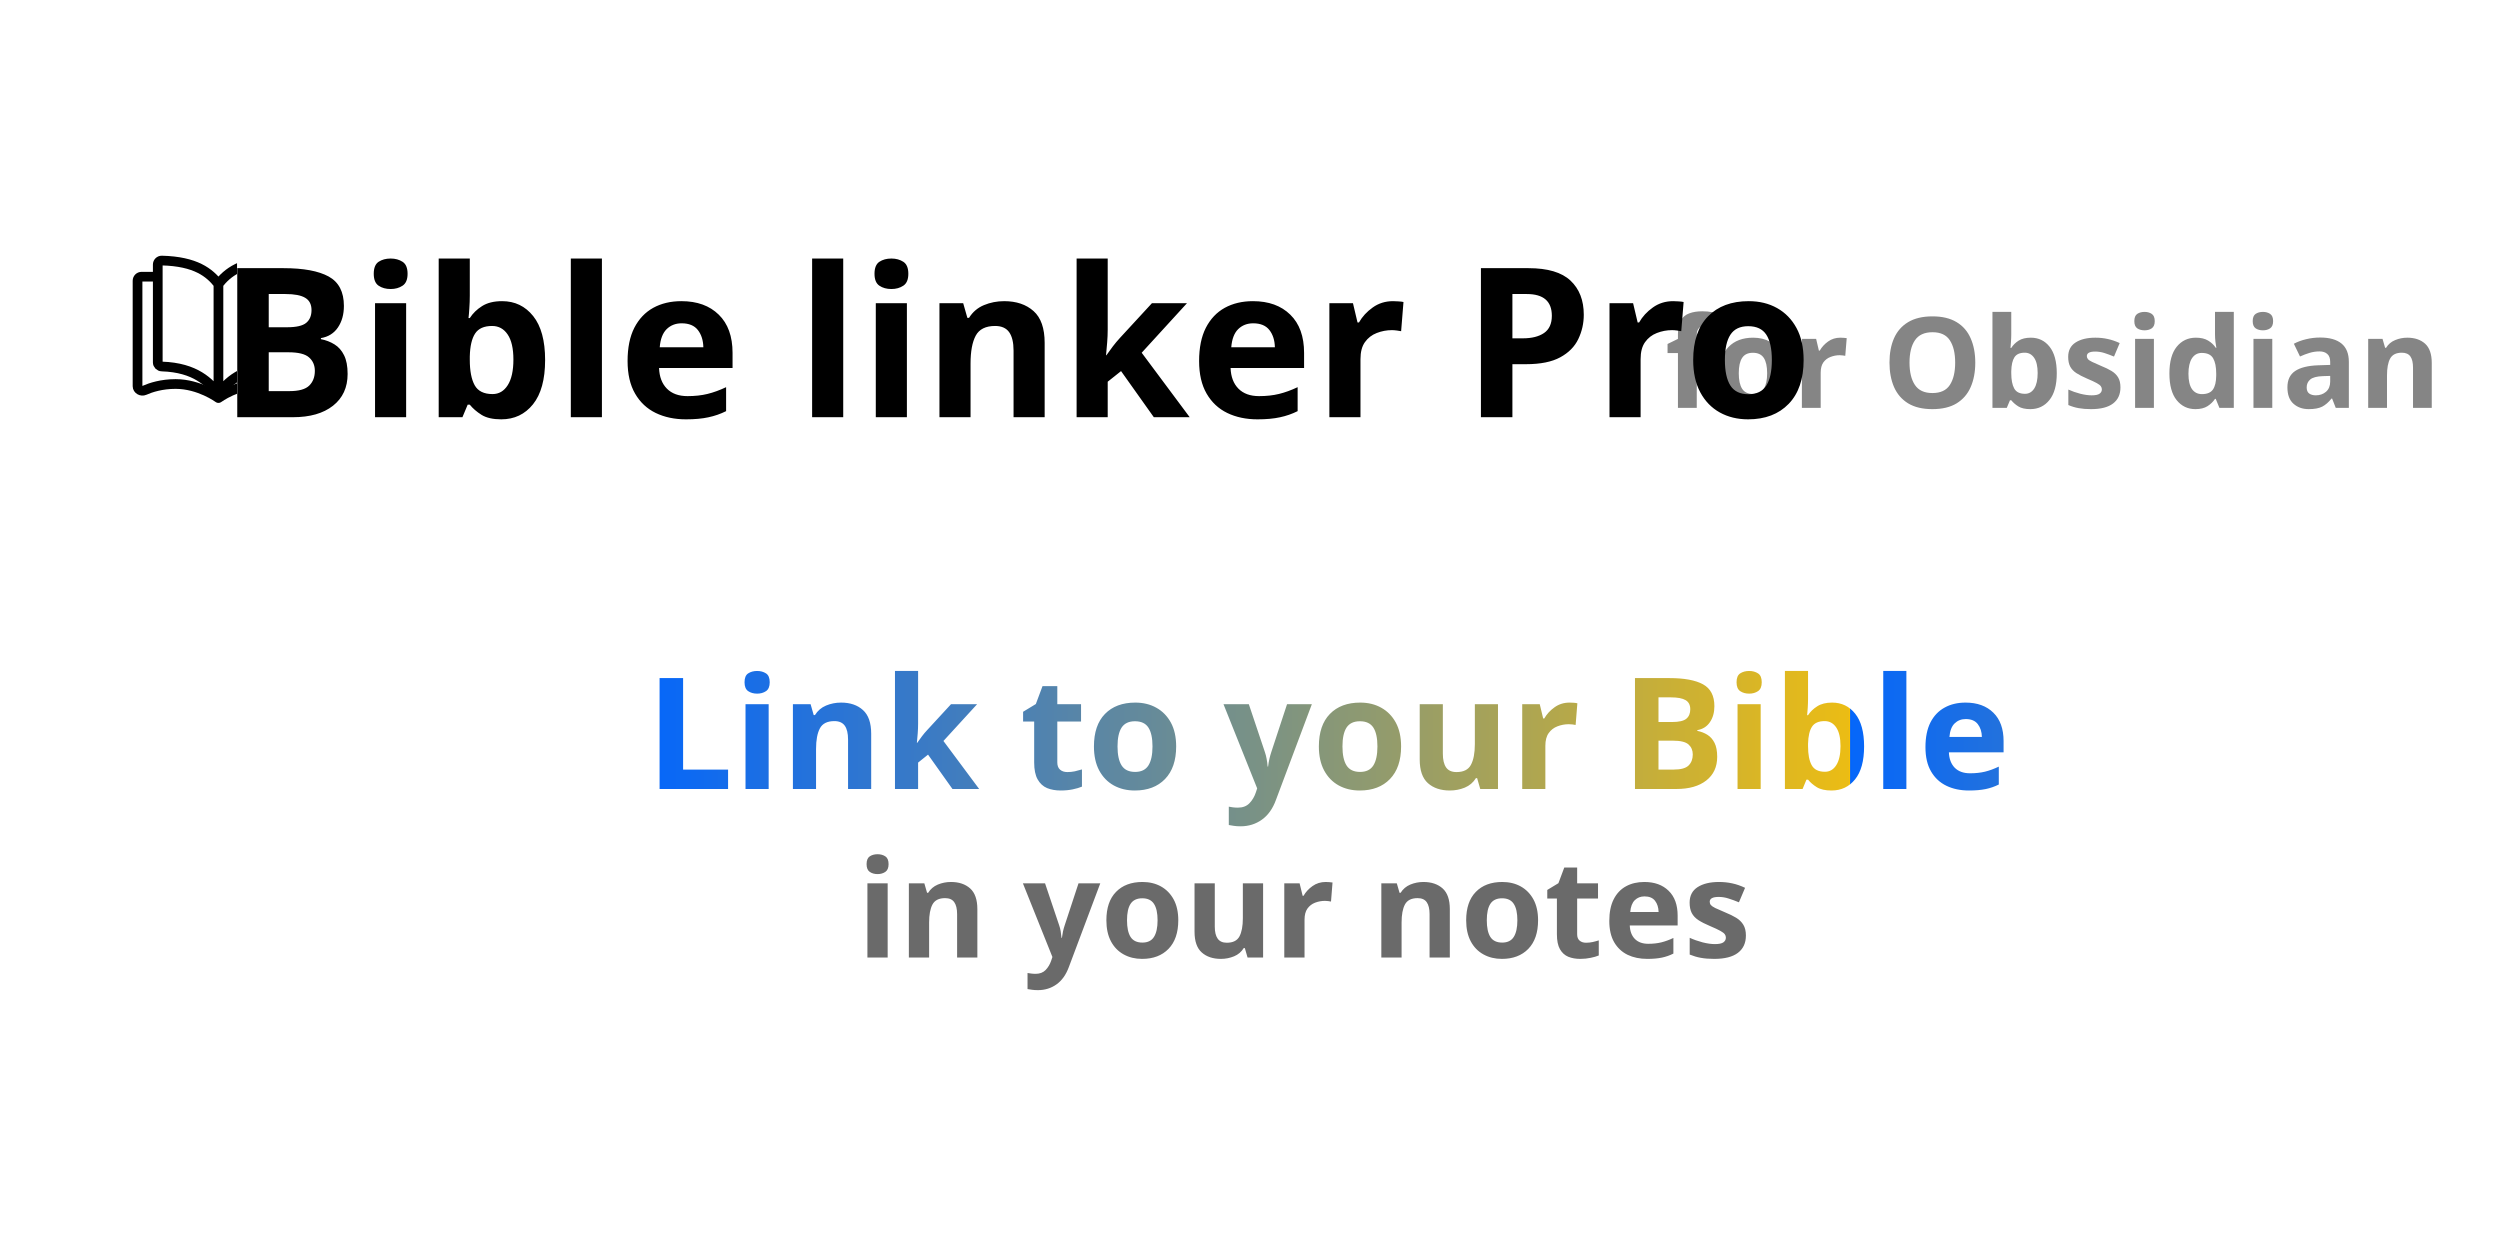
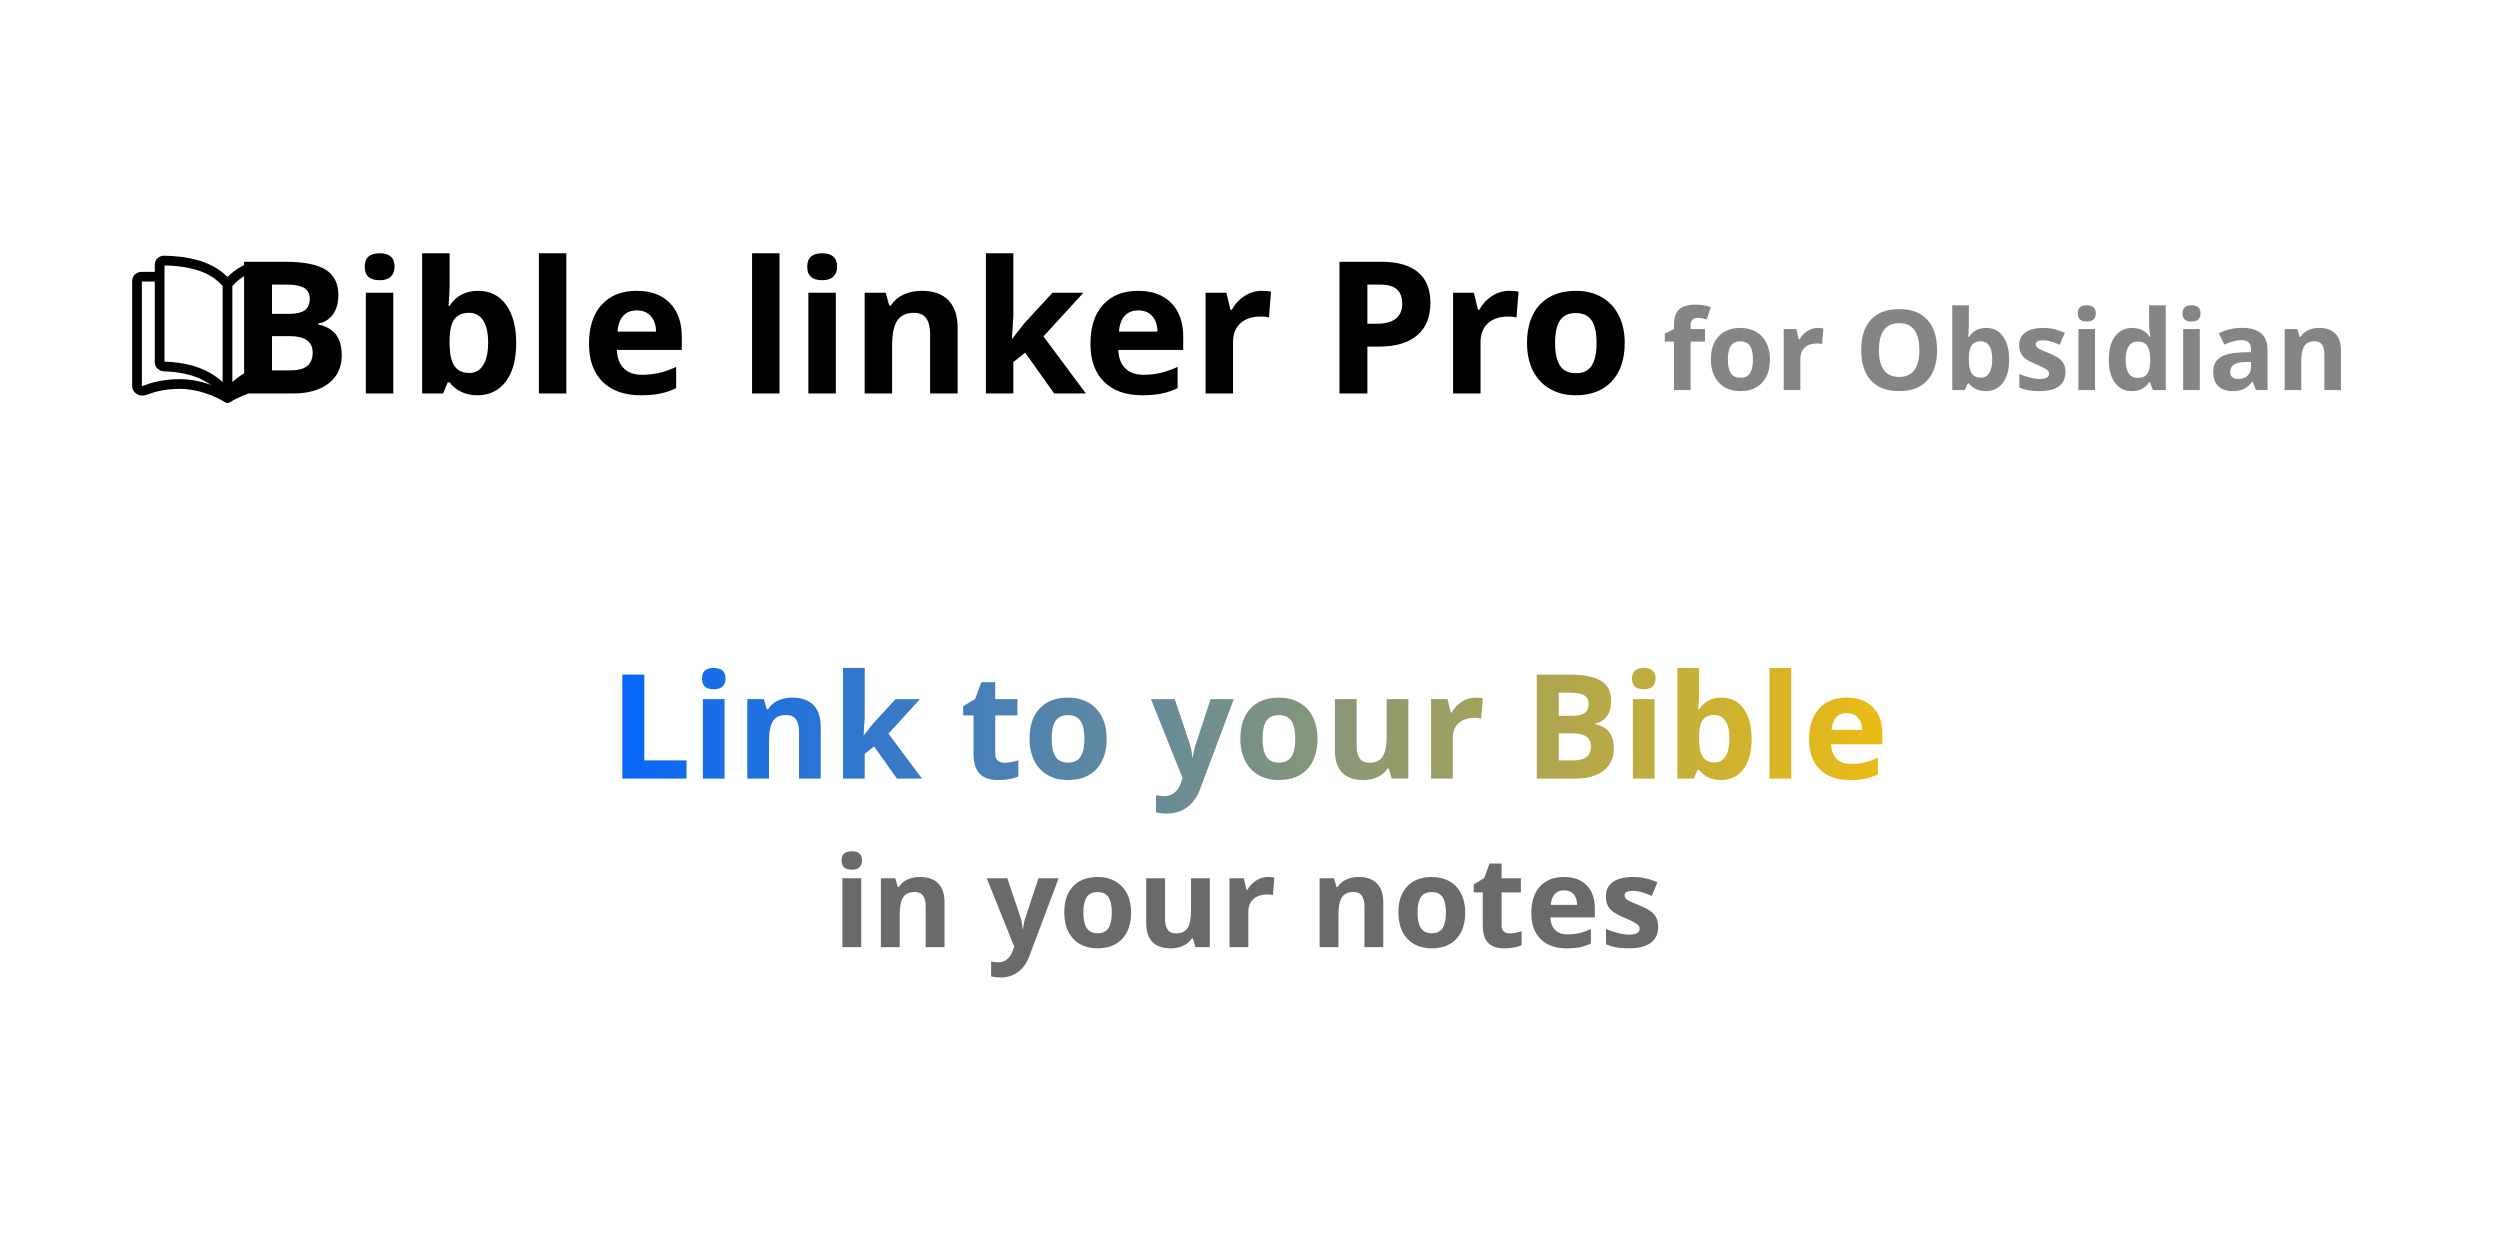
<svg xmlns="http://www.w3.org/2000/svg" width="515" height="255" id="screenshot-a348dfa7-072b-8015-8005-fb73d1446b6c" fill="none" version="1.1">
-   <style>@font-face {
-     font-family: 'sourcesanspro';
-     font-style: normal;
-     font-weight: bold;
-     font-display: block;
-     src: url(https://design.penpot.app/fonts/sourcesanspro-bold.woff) format('woff');
-   }</style>
+   <style>/* cyrillic-ext */
+ @font-face {
+   font-family: 'Open Sans';
+   font-style: normal;
+   font-weight: 700;
+   font-stretch: 100%;
+   font-display: block;
+   src: url(https://design.penpot.app/internal/gfonts/font/opensans/v40/memSYaGs126MiZpBA-UvWbX2vVnXBbObj2OVZyOOSr4dVJWUgsg-1x4taVIGxA.woff2) format('woff2');
+   unicode-range: U+0460-052F, U+1C80-1C8A, U+20B4, U+2DE0-2DFF, U+A640-A69F, U+FE2E-FE2F;
+ }
+ /* cyrillic */
+ @font-face {
+   font-family: 'Open Sans';
+   font-style: normal;
+   font-weight: 700;
+   font-stretch: 100%;
+   font-display: block;
+   src: url(https://design.penpot.app/internal/gfonts/font/opensans/v40/memSYaGs126MiZpBA-UvWbX2vVnXBbObj2OVZyOOSr4dVJWUgsg-1x4kaVIGxA.woff2) format('woff2');
+   unicode-range: U+0301, U+0400-045F, U+0490-0491, U+04B0-04B1, U+2116;
+ }
+ /* greek-ext */
+ @font-face {
+   font-family: 'Open Sans';
+   font-style: normal;
+   font-weight: 700;
+   font-stretch: 100%;
+   font-display: block;
+   src: url(https://design.penpot.app/internal/gfonts/font/opensans/v40/memSYaGs126MiZpBA-UvWbX2vVnXBbObj2OVZyOOSr4dVJWUgsg-1x4saVIGxA.woff2) format('woff2');
+   unicode-range: U+1F00-1FFF;
+ }
+ /* greek */
+ @font-face {
+   font-family: 'Open Sans';
+   font-style: normal;
+   font-weight: 700;
+   font-stretch: 100%;
+   font-display: block;
+   src: url(https://design.penpot.app/internal/gfonts/font/opensans/v40/memSYaGs126MiZpBA-UvWbX2vVnXBbObj2OVZyOOSr4dVJWUgsg-1x4jaVIGxA.woff2) format('woff2');
+   unicode-range: U+0370-0377, U+037A-037F, U+0384-038A, U+038C, U+038E-03A1, U+03A3-03FF;
+ }
+ /* hebrew */
+ @font-face {
+   font-family: 'Open Sans';
+   font-style: normal;
+   font-weight: 700;
+   font-stretch: 100%;
+   font-display: block;
+   src: url(https://design.penpot.app/internal/gfonts/font/opensans/v40/memSYaGs126MiZpBA-UvWbX2vVnXBbObj2OVZyOOSr4dVJWUgsg-1x4iaVIGxA.woff2) format('woff2');
+   unicode-range: U+0307-0308, U+0590-05FF, U+200C-2010, U+20AA, U+25CC, U+FB1D-FB4F;
+ }
+ /* math */
+ @font-face {
+   font-family: 'Open Sans';
+   font-style: normal;
+   font-weight: 700;
+   font-stretch: 100%;
+   font-display: block;
+   src: url(https://design.penpot.app/internal/gfonts/font/opensans/v40/memSYaGs126MiZpBA-UvWbX2vVnXBbObj2OVZyOOSr4dVJWUgsg-1x5caVIGxA.woff2) format('woff2');
+   unicode-range: U+0302-0303, U+0305, U+0307-0308, U+0310, U+0312, U+0315, U+031A, U+0326-0327, U+032C, U+032F-0330, U+0332-0333, U+0338, U+033A, U+0346, U+034D, U+0391-03A1, U+03A3-03A9, U+03B1-03C9, U+03D1, U+03D5-03D6, U+03F0-03F1, U+03F4-03F5, U+2016-2017, U+2034-2038, U+203C, U+2040, U+2043, U+2047, U+2050, U+2057, U+205F, U+2070-2071, U+2074-208E, U+2090-209C, U+20D0-20DC, U+20E1, U+20E5-20EF, U+2100-2112, U+2114-2115, U+2117-2121, U+2123-214F, U+2190, U+2192, U+2194-21AE, U+21B0-21E5, U+21F1-21F2, U+21F4-2211, U+2213-2214, U+2216-22FF, U+2308-230B, U+2310, U+2319, U+231C-2321, U+2336-237A, U+237C, U+2395, U+239B-23B7, U+23D0, U+23DC-23E1, U+2474-2475, U+25AF, U+25B3, U+25B7, U+25BD, U+25C1, U+25CA, U+25CC, U+25FB, U+266D-266F, U+27C0-27FF, U+2900-2AFF, U+2B0E-2B11, U+2B30-2B4C, U+2BFE, U+3030, U+FF5B, U+FF5D, U+1D400-1D7FF, U+1EE00-1EEFF;
+ }
+ /* symbols */
+ @font-face {
+   font-family: 'Open Sans';
+   font-style: normal;
+   font-weight: 700;
+   font-stretch: 100%;
+   font-display: block;
+   src: url(https://design.penpot.app/internal/gfonts/font/opensans/v40/memSYaGs126MiZpBA-UvWbX2vVnXBbObj2OVZyOOSr4dVJWUgsg-1x5OaVIGxA.woff2) format('woff2');
+   unicode-range: U+0001-000C, U+000E-001F, U+007F-009F, U+20DD-20E0, U+20E2-20E4, U+2150-218F, U+2190, U+2192, U+2194-2199, U+21AF, U+21E6-21F0, U+21F3, U+2218-2219, U+2299, U+22C4-22C6, U+2300-243F, U+2440-244A, U+2460-24FF, U+25A0-27BF, U+2800-28FF, U+2921-2922, U+2981, U+29BF, U+29EB, U+2B00-2BFF, U+4DC0-4DFF, U+FFF9-FFFB, U+10140-1018E, U+10190-1019C, U+101A0, U+101D0-101FD, U+102E0-102FB, U+10E60-10E7E, U+1D2C0-1D2D3, U+1D2E0-1D37F, U+1F000-1F0FF, U+1F100-1F1AD, U+1F1E6-1F1FF, U+1F30D-1F30F, U+1F315, U+1F31C, U+1F31E, U+1F320-1F32C, U+1F336, U+1F378, U+1F37D, U+1F382, U+1F393-1F39F, U+1F3A7-1F3A8, U+1F3AC-1F3AF, U+1F3C2, U+1F3C4-1F3C6, U+1F3CA-1F3CE, U+1F3D4-1F3E0, U+1F3ED, U+1F3F1-1F3F3, U+1F3F5-1F3F7, U+1F408, U+1F415, U+1F41F, U+1F426, U+1F43F, U+1F441-1F442, U+1F444, U+1F446-1F449, U+1F44C-1F44E, U+1F453, U+1F46A, U+1F47D, U+1F4A3, U+1F4B0, U+1F4B3, U+1F4B9, U+1F4BB, U+1F4BF, U+1F4C8-1F4CB, U+1F4D6, U+1F4DA, U+1F4DF, U+1F4E3-1F4E6, U+1F4EA-1F4ED, U+1F4F7, U+1F4F9-1F4FB, U+1F4FD-1F4FE, U+1F503, U+1F507-1F50B, U+1F50D, U+1F512-1F513, U+1F53E-1F54A, U+1F54F-1F5FA, U+1F610, U+1F650-1F67F, U+1F687, U+1F68D, U+1F691, U+1F694, U+1F698, U+1F6AD, U+1F6B2, U+1F6B9-1F6BA, U+1F6BC, U+1F6C6-1F6CF, U+1F6D3-1F6D7, U+1F6E0-1F6EA, U+1F6F0-1F6F3, U+1F6F7-1F6FC, U+1F700-1F7FF, U+1F800-1F80B, U+1F810-1F847, U+1F850-1F859, U+1F860-1F887, U+1F890-1F8AD, U+1F8B0-1F8BB, U+1F8C0-1F8C1, U+1F900-1F90B, U+1F93B, U+1F946, U+1F984, U+1F996, U+1F9E9, U+1FA00-1FA6F, U+1FA70-1FA7C, U+1FA80-1FA89, U+1FA8F-1FAC6, U+1FACE-1FADC, U+1FADF-1FAE9, U+1FAF0-1FAF8, U+1FB00-1FBFF;
+ }
+ /* vietnamese */
+ @font-face {
+   font-family: 'Open Sans';
+   font-style: normal;
+   font-weight: 700;
+   font-stretch: 100%;
+   font-display: block;
+   src: url(https://design.penpot.app/internal/gfonts/font/opensans/v40/memSYaGs126MiZpBA-UvWbX2vVnXBbObj2OVZyOOSr4dVJWUgsg-1x4vaVIGxA.woff2) format('woff2');
+   unicode-range: U+0102-0103, U+0110-0111, U+0128-0129, U+0168-0169, U+01A0-01A1, U+01AF-01B0, U+0300-0301, U+0303-0304, U+0308-0309, U+0323, U+0329, U+1EA0-1EF9, U+20AB;
+ }
+ /* latin-ext */
+ @font-face {
+   font-family: 'Open Sans';
+   font-style: normal;
+   font-weight: 700;
+   font-stretch: 100%;
+   font-display: block;
+   src: url(https://design.penpot.app/internal/gfonts/font/opensans/v40/memSYaGs126MiZpBA-UvWbX2vVnXBbObj2OVZyOOSr4dVJWUgsg-1x4uaVIGxA.woff2) format('woff2');
+   unicode-range: U+0100-02BA, U+02BD-02C5, U+02C7-02CC, U+02CE-02D7, U+02DD-02FF, U+0304, U+0308, U+0329, U+1D00-1DBF, U+1E00-1E9F, U+1EF2-1EFF, U+2020, U+20A0-20AB, U+20AD-20C0, U+2113, U+2C60-2C7F, U+A720-A7FF;
+ }
+ /* latin */
+ @font-face {
+   font-family: 'Open Sans';
+   font-style: normal;
+   font-weight: 700;
+   font-stretch: 100%;
+   font-display: block;
+   src: url(https://design.penpot.app/internal/gfonts/font/opensans/v40/memSYaGs126MiZpBA-UvWbX2vVnXBbObj2OVZyOOSr4dVJWUgsg-1x4gaVI.woff2) format('woff2');
+   unicode-range: U+0000-00FF, U+0131, U+0152-0153, U+02BB-02BC, U+02C6, U+02DA, U+02DC, U+0304, U+0308, U+0329, U+2000-206F, U+20AC, U+2122, U+2191, U+2193, U+2212, U+2215, U+FEFF, U+FFFD;
+ }</style>
  <g id="shape-a348dfa7-072b-8015-8005-fb73d1446b6c">
    <defs>
      <clipPath id="frame-clip-a348dfa7-072b-8015-8005-fb73d1446b6c-render-1" class="frame-clip frame-clip-def">
        <rect rx="0" ry="0" width="515" height="255" transform="matrix(1, 0, 0, 1, 0, 0)" />
      </clipPath>
    </defs>
    <g class="frame-container-wrapper">
      <g class="frame-container-blur">
        <g clip-path="url(#frame-clip-a348dfa7-072b-8015-8005-fb73d1446b6c-render-1)" class="frame-container-shadows">
          <g class="fills" id="fills-a348dfa7-072b-8015-8005-fb73d1446b6c">
            <rect rx="0" ry="0" width="515" height="255" transform="matrix(1, 0, 0, 1, 0, 0)" class="frame-background" />
          </g>
          <g class="frame-children">
            <g id="shape-a348dfa7-072b-8015-8005-fb760e5a0c40">
              <g transform="matrix(1, 0, 0, 1, 0, 0)" class="text-container" id="shape-a348dfa7-072b-8015-8005-fb745524261d">
                <defs>
-                   <linearGradient id="fill-color-gradient-render-3-0-0" x1="0" y1=".509" x2="1.004" y2=".509">
+                   <linearGradient id="fill-color-gradient-render-3-0-0" x1="0" y1=".507" x2="1.002" y2=".507">
                    <stop offset="0" stop-color="#0466fb" />
                    <stop offset="1" stop-color="#edbd12" />
                  </linearGradient>
-                   <pattern patternUnits="userSpaceOnUse" x="133" y="131" width="248.125" height="43.636" id="fill-0-render-3-0">
-                     <rect width="248.125" height="43.636" style="fill: url(&quot;#fill-color-gradient-render-3-0-0&quot;);" />
+                   <pattern patternUnits="userSpaceOnUse" x="125.5" y="131" width="263.565" height="40.909" id="fill-0-render-3-0">
+                     <rect width="263.565" height="40.909" style="fill: url(&quot;#fill-color-gradient-render-3-0-0&quot;);" />
                  </pattern>
                </defs>
-                 <text x="133" y="171.909" dominant-baseline="ideographic" textLength="248.125" lengthAdjust="spacingAndGlyphs" fill="url(#fill-0-render-3-0)" style="text-transform: none; font-family: sourcesanspro; letter-spacing: normal; font-style: normal; font-weight: 700; white-space: pre; font-size: 32px; text-decoration: none solid rgba(0, 0, 0, 0); direction: ltr;" class="fills" id="fills-a348dfa7-072b-8015-8005-fb745524261d">Link to your Bible</text>
+                 <text x="125.5" y="169.182" dominant-baseline="ideographic" textLength="263.565" lengthAdjust="spacingAndGlyphs" fill="url(#fill-0-render-3-0)" style="text-transform: none; font-family: &quot;Open Sans&quot;; letter-spacing: normal; font-style: normal; font-weight: 700; white-space: pre; font-size: 30px; text-decoration: none solid rgba(0, 0, 0, 0); direction: ltr;" class="fills" id="fills-a348dfa7-072b-8015-8005-fb745524261d">Link to your Bible</text>
              </g>
              <g transform="matrix(1, 0, 0, 1, 0, 0)" class="text-container" id="shape-a348dfa7-072b-8015-8005-fb7470ffe09f">
                <defs>
-                   <pattern patternUnits="userSpaceOnUse" x="176.5" y="170" width="161.179" height="38.182" id="fill-0-render-4-0">
-                     <rect width="161.179" height="38.182" style="fill: rgb(106, 106, 106); fill-opacity: 1;" />
+                   <pattern patternUnits="userSpaceOnUse" x="171.5" y="170" width="171.08" height="35.455" id="fill-0-render-4-0">
+                     <rect width="171.08" height="35.455" style="fill: rgb(106, 106, 106); fill-opacity: 1;" />
                  </pattern>
                </defs>
-                 <text x="176.5" y="205.455" dominant-baseline="ideographic" textLength="161.179" lengthAdjust="spacingAndGlyphs" style="text-transform: none; font-family: sourcesanspro; letter-spacing: normal; font-style: normal; font-weight: 700; white-space: pre; font-size: 28px; text-decoration: none solid rgb(106, 106, 106); direction: ltr; fill: rgb(106, 106, 106); fill-opacity: 1;" class="fills" id="fills-a348dfa7-072b-8015-8005-fb7470ffe09f">in your notes</text>
+                 <text x="171.5" y="202.727" dominant-baseline="ideographic" textLength="171.08" lengthAdjust="spacingAndGlyphs" style="text-transform: none; font-family: &quot;Open Sans&quot;; letter-spacing: normal; font-style: normal; font-weight: 700; white-space: pre; font-size: 26px; text-decoration: none solid rgb(106, 106, 106); direction: ltr; fill: rgb(106, 106, 106); fill-opacity: 1;" class="fills" id="fills-a348dfa7-072b-8015-8005-fb7470ffe09f">in your notes</text>
              </g>
            </g>
            <g id="shape-a348dfa7-072b-8015-8005-fb75597f5f81">
              <g transform="matrix(1, 0, 0, 1, 0, 0)" class="text-container" id="shape-a348dfa7-072b-8015-8005-fb744eb4b16e">
                <defs>
-                   <pattern patternUnits="userSpaceOnUse" x="343" y="58" width="140.81" height="36.364" id="fill-0-render-6-0">
-                     <rect width="140.81" height="36.364" style="fill: rgb(133, 133, 133); fill-opacity: 1;" />
+                   <pattern patternUnits="userSpaceOnUse" x="342.5" y="58" width="141.463" height="30.909" id="fill-0-render-6-0">
+                     <rect width="141.463" height="30.909" style="fill: rgb(133, 133, 133); fill-opacity: 1;" />
                  </pattern>
                </defs>
-                 <text x="343" y="91.636" dominant-baseline="ideographic" textLength="140.81" lengthAdjust="spacingAndGlyphs" style="text-transform: none; font-family: sourcesanspro; letter-spacing: normal; font-style: normal; font-weight: 700; white-space: pre; font-size: 26px; text-decoration: none solid rgb(133, 133, 133); direction: ltr; fill: rgb(133, 133, 133); fill-opacity: 1;" class="fills" id="fills-a348dfa7-072b-8015-8005-fb744eb4b16e">for Obsidian</text>
+                 <text x="342.5" y="87.091" dominant-baseline="ideographic" textLength="141.463" lengthAdjust="spacingAndGlyphs" style="text-transform: none; font-family: &quot;Open Sans&quot;; letter-spacing: normal; font-style: normal; font-weight: 700; white-space: pre; font-size: 23px; text-decoration: none solid rgb(133, 133, 133); direction: ltr; fill: rgb(133, 133, 133); fill-opacity: 1;" class="fills" id="fills-a348dfa7-072b-8015-8005-fb744eb4b16e">for Obsidian</text>
              </g>
              <g id="shape-a348dfa7-072b-8015-8005-fb750de0e120">
                <g id="shape-a348dfa7-072b-8015-8005-fb74a5f1c692" style="fill: rgb(0, 0, 0);">
                  <g id="shape-a348dfa7-072b-8015-8005-fb74a5f33247">
-                     <path d="M45.000,58.515C43.166,56.182,40.340,53.848,33.335,53.677C32.875,53.665,32.500,54.039,32.500,54.499C32.500,57.914,32.500,70.839,32.500,74.662C32.500,75.122,32.875,75.483,33.335,75.498C40.340,75.727,43.166,78.833,45.000,81.167M45.000,58.515C46.833,56.182,49.660,53.848,56.665,53.677C57.125,53.665,57.500,54.031,57.500,54.491C57.500,58.307,57.500,70.844,57.500,74.661C57.500,75.121,57.125,75.483,56.665,75.498C49.660,75.727,46.833,78.833,45.000,81.167M45.000,58.515L45.000,81.167" fill="none" stroke-linejoin="round" style="fill: none;" class="fills" id="fills-a348dfa7-072b-8015-8005-fb74a5f33247" />
-                     <g fill="none" stroke-linejoin="round" id="strokes-5cddd098-4576-80f0-8005-fb77639af4c1-a348dfa7-072b-8015-8005-fb74a5f33247" class="strokes">
-                       <path d="M45.000,58.515C43.166,56.182,40.340,53.848,33.335,53.677C32.875,53.665,32.500,54.039,32.500,54.499C32.500,57.914,32.500,70.839,32.500,74.662C32.500,75.122,32.875,75.483,33.335,75.498C40.340,75.727,43.166,78.833,45.000,81.167M45.000,58.515C46.833,56.182,49.660,53.848,56.665,53.677C57.125,53.665,57.500,54.031,57.500,54.491C57.500,58.307,57.500,70.844,57.500,74.661C57.500,75.121,57.125,75.483,56.665,75.498C49.660,75.727,46.833,78.833,45.000,81.167M45.000,58.515L45.000,81.167" style="fill: none; stroke-width: 2; stroke: rgb(0, 0, 0); stroke-opacity: 1;" class="stroke-shape" />
+                     <path d="M46.864,58.515C44.813,56.182,41.653,53.848,33.820,53.677C33.306,53.665,32.886,54.039,32.886,54.499C32.886,57.914,32.886,70.839,32.886,74.662C32.886,75.122,33.306,75.483,33.820,75.498C41.653,75.727,44.813,78.833,46.864,81.167M46.864,58.515C48.914,56.182,52.074,53.848,59.907,53.677C60.421,53.665,60.841,54.031,60.841,54.491C60.841,58.307,60.841,70.844,60.841,74.661C60.841,75.121,60.421,75.483,59.907,75.498C52.074,75.727,48.914,78.833,46.864,81.167M46.864,58.515L46.864,81.167" fill="none" stroke-linejoin="round" style="fill: none;" class="fills" id="fills-a348dfa7-072b-8015-8005-fb74a5f33247" />
+                     <g fill="none" stroke-linejoin="round" id="strokes-7626fad4-27de-80fa-8005-fb7aee101354-a348dfa7-072b-8015-8005-fb74a5f33247" class="strokes">
+                       <path d="M46.864,58.515C44.813,56.182,41.653,53.848,33.820,53.677C33.306,53.665,32.886,54.039,32.886,54.499C32.886,57.914,32.886,70.839,32.886,74.662C32.886,75.122,33.306,75.483,33.820,75.498C41.653,75.727,44.813,78.833,46.864,81.167M46.864,58.515C48.914,56.182,52.074,53.848,59.907,53.677C60.421,53.665,60.841,54.031,60.841,54.491C60.841,58.307,60.841,70.844,60.841,74.661C60.841,75.121,60.421,75.483,59.907,75.498C52.074,75.727,48.914,78.833,46.864,81.167M46.864,58.515L46.864,81.167" style="fill: none; stroke-width: 2; stroke: rgb(0, 0, 0); stroke-opacity: 1;" class="stroke-shape" />
                    </g>
                  </g>
                  <g id="shape-a348dfa7-072b-8015-8005-fb74a5f390a3">
-                     <path d="M57.059,57.000L60.833,57.000C61.294,57.000,61.667,57.373,61.667,57.833L61.667,79.565C61.667,80.239,60.872,80.687,60.256,80.413C58.931,79.825,56.719,79.105,53.823,79.105C48.921,79.105,45.000,82.000,45.000,82.000C45.000,82.000,41.078,79.105,36.176,79.105C33.281,79.105,31.069,79.825,29.744,80.413C29.128,80.687,28.333,80.239,28.333,79.565L28.333,57.833C28.333,57.373,28.706,57.000,29.167,57.000L32.941,57.000" fill="none" stroke-linejoin="round" style="fill: none;" class="fills" id="fills-a348dfa7-072b-8015-8005-fb74a5f390a3" />
-                     <g fill="none" stroke-linejoin="round" id="strokes-5cddd098-4576-80f0-8005-fb77639bba78-a348dfa7-072b-8015-8005-fb74a5f390a3" class="strokes">
-                       <path d="M57.059,57.000L60.833,57.000C61.294,57.000,61.667,57.373,61.667,57.833L61.667,79.565C61.667,80.239,60.872,80.687,60.256,80.413C58.931,79.825,56.719,79.105,53.823,79.105C48.921,79.105,45.000,82.000,45.000,82.000C45.000,82.000,41.078,79.105,36.176,79.105C33.281,79.105,31.069,79.825,29.744,80.413C29.128,80.687,28.333,80.239,28.333,79.565L28.333,57.833C28.333,57.373,28.706,57.000,29.167,57.000L32.941,57.000" style="fill: none; stroke-width: 2; stroke: rgb(0, 0, 0); stroke-opacity: 1;" class="stroke-shape" />
+                     <path d="M60.348,57.000L64.568,57.000C65.083,57.000,65.500,57.373,65.500,57.833L65.500,79.565C65.500,80.239,64.612,80.687,63.922,80.413C62.441,79.825,59.968,79.105,56.730,79.105C51.249,79.105,46.864,82.000,46.864,82.000C46.864,82.000,42.479,79.105,36.997,79.105C33.759,79.105,31.287,79.825,29.805,80.413C29.116,80.687,28.227,80.239,28.227,79.565L28.227,57.833C28.227,57.373,28.644,57.000,29.159,57.000L33.380,57.000" fill="none" stroke-linejoin="round" style="fill: none;" class="fills" id="fills-a348dfa7-072b-8015-8005-fb74a5f390a3" />
+                     <g fill="none" stroke-linejoin="round" id="strokes-7626fad4-27de-80fa-8005-fb7aee10e273-a348dfa7-072b-8015-8005-fb74a5f390a3" class="strokes">
+                       <path d="M60.348,57.000L64.568,57.000C65.083,57.000,65.500,57.373,65.500,57.833L65.500,79.565C65.500,80.239,64.612,80.687,63.922,80.413C62.441,79.825,59.968,79.105,56.730,79.105C51.249,79.105,46.864,82.000,46.864,82.000C46.864,82.000,42.479,79.105,36.997,79.105C33.759,79.105,31.287,79.825,29.805,80.413C29.116,80.687,28.227,80.239,28.227,79.565L28.227,57.833C28.227,57.373,28.644,57.000,29.159,57.000L33.380,57.000" style="fill: none; stroke-width: 2; stroke: rgb(0, 0, 0); stroke-opacity: 1;" class="stroke-shape" />
                    </g>
                  </g>
                  <g id="shape-a348dfa7-072b-8015-8005-fb74a5f2ba1b">
-                     <rect rx="0" ry="0" x="48.83" y="47" transform="matrix(1, 0, 0, 1, 0, 0)" width="16.17" height="40" style="fill: rgb(255, 255, 255);" class="fills" id="fills-a348dfa7-072b-8015-8005-fb74a5f2ba1b" />
+                     <rect rx="0" ry="0" x="51" y="52.5" transform="matrix(1, 0, 0, 1, 0, 0)" width="15.5" height="29.5" style="fill: rgb(255, 255, 255);" class="fills" id="fills-a348dfa7-072b-8015-8005-fb74a5f2ba1b" />
                  </g>
                </g>
                <g transform="matrix(1, 0, 0, 1, 0, 0)" class="text-container" id="shape-a348dfa7-072b-8015-8005-fb741e3d2dde">
                  <defs>
-                     <linearGradient id="fill-color-gradient-render-13-0-0" x1="0" y1=".517" x2="1.062" y2=".517">
+                     <linearGradient id="fill-color-gradient-render-13-0-0" x1="0" y1=".572" x2="1.191" y2=".572">
                      <stop offset="0" />
                      <stop offset=".61" />
                      <stop offset="1" />
                    </linearGradient>
-                     <pattern patternUnits="userSpaceOnUse" x="45" y="44" width="291.96" height="59.091" id="fill-0-render-13-0">
-                       <rect width="291.96" height="59.091" style="fill: url(&quot;#fill-color-gradient-render-13-0-0&quot;);" />
+                     <pattern patternUnits="userSpaceOnUse" x="46.864" y="44" width="291.051" height="51.818" id="fill-0-render-13-0">
+                       <rect width="291.051" height="51.818" style="fill: url(&quot;#fill-color-gradient-render-13-0-0&quot;);" />
                    </pattern>
                  </defs>
-                   <text x="45" y="98.545" dominant-baseline="ideographic" textLength="291.96" lengthAdjust="spacingAndGlyphs" fill="url(#fill-0-render-13-0)" style="text-transform: none; font-family: sourcesanspro; letter-spacing: normal; font-style: normal; font-weight: 700; white-space: pre; font-size: 43px; text-decoration: none solid rgba(0, 0, 0, 0); direction: ltr;" class="fills" id="fills-a348dfa7-072b-8015-8005-fb741e3d2dde">Bible linker Pro</text>
+                   <text x="46.864" y="92.182" dominant-baseline="ideographic" textLength="291.051" lengthAdjust="spacingAndGlyphs" fill="url(#fill-0-render-13-0)" style="text-transform: none; font-family: &quot;Open Sans&quot;; letter-spacing: normal; font-style: normal; font-weight: 700; white-space: pre; font-size: 38px; text-decoration: none solid rgba(0, 0, 0, 0); direction: ltr;" class="fills" id="fills-a348dfa7-072b-8015-8005-fb741e3d2dde">Bible linker Pro</text>
                </g>
              </g>
            </g>
          </g>
        </g>
      </g>
    </g>
  </g>
</svg>
